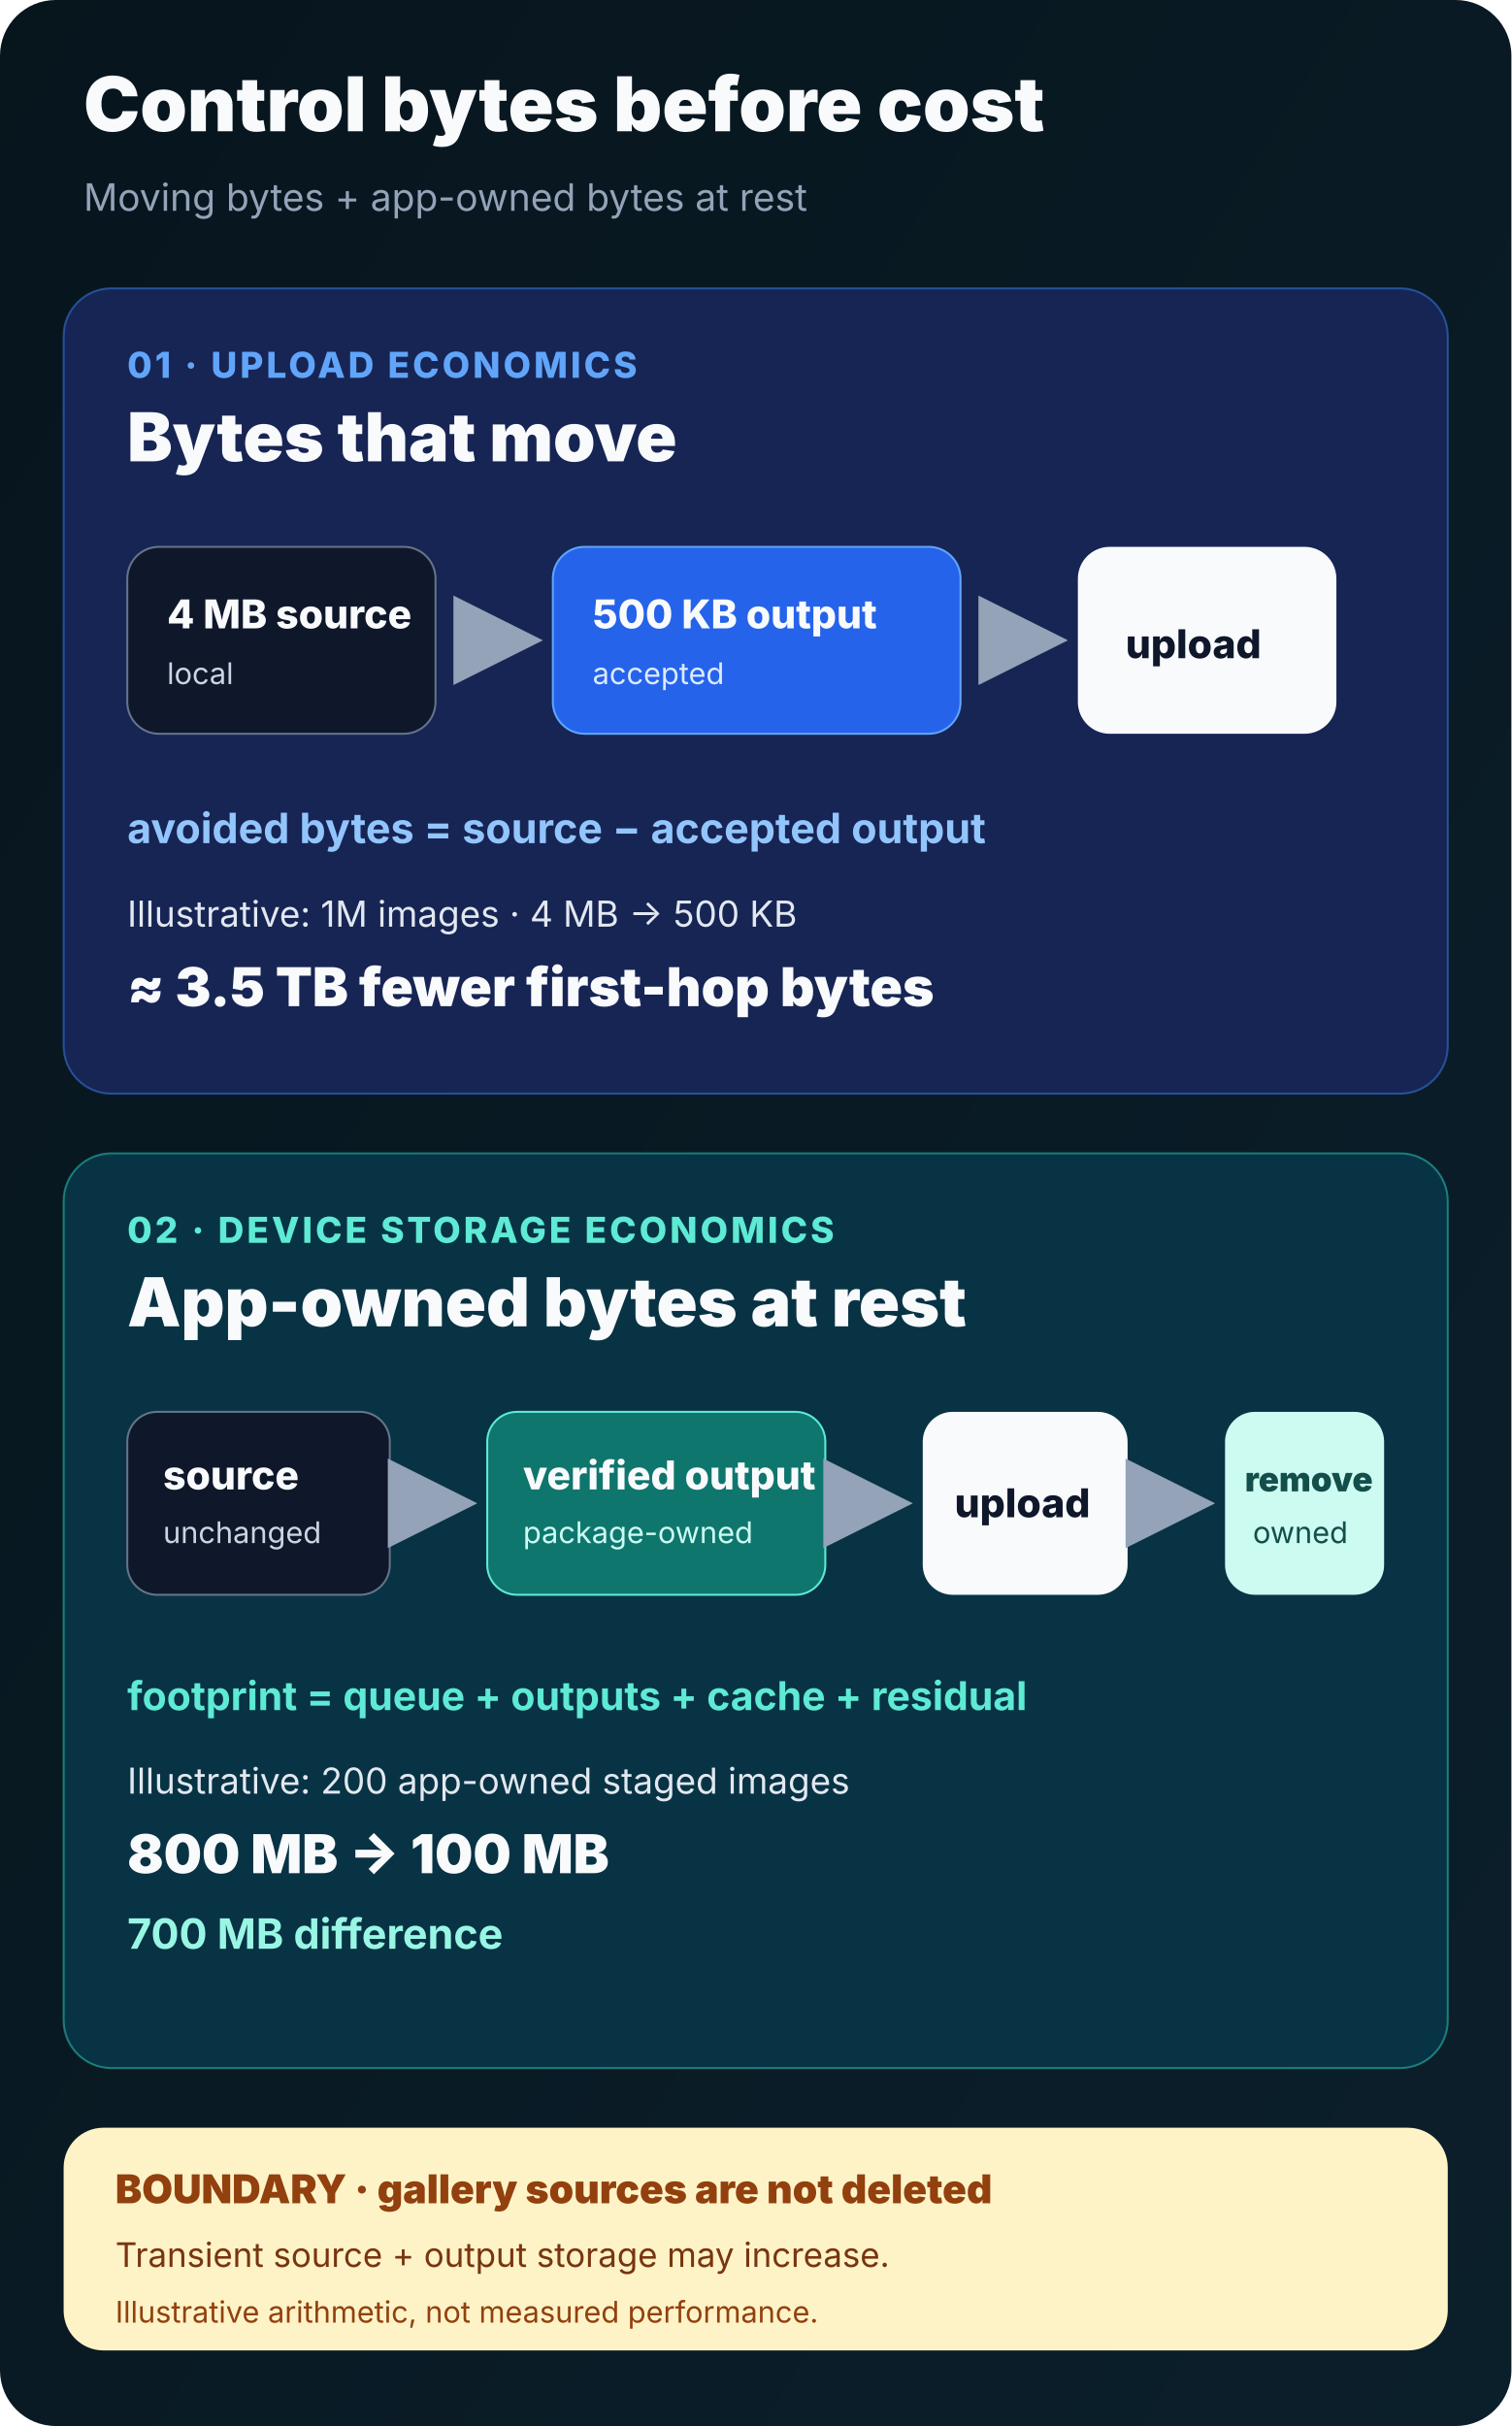
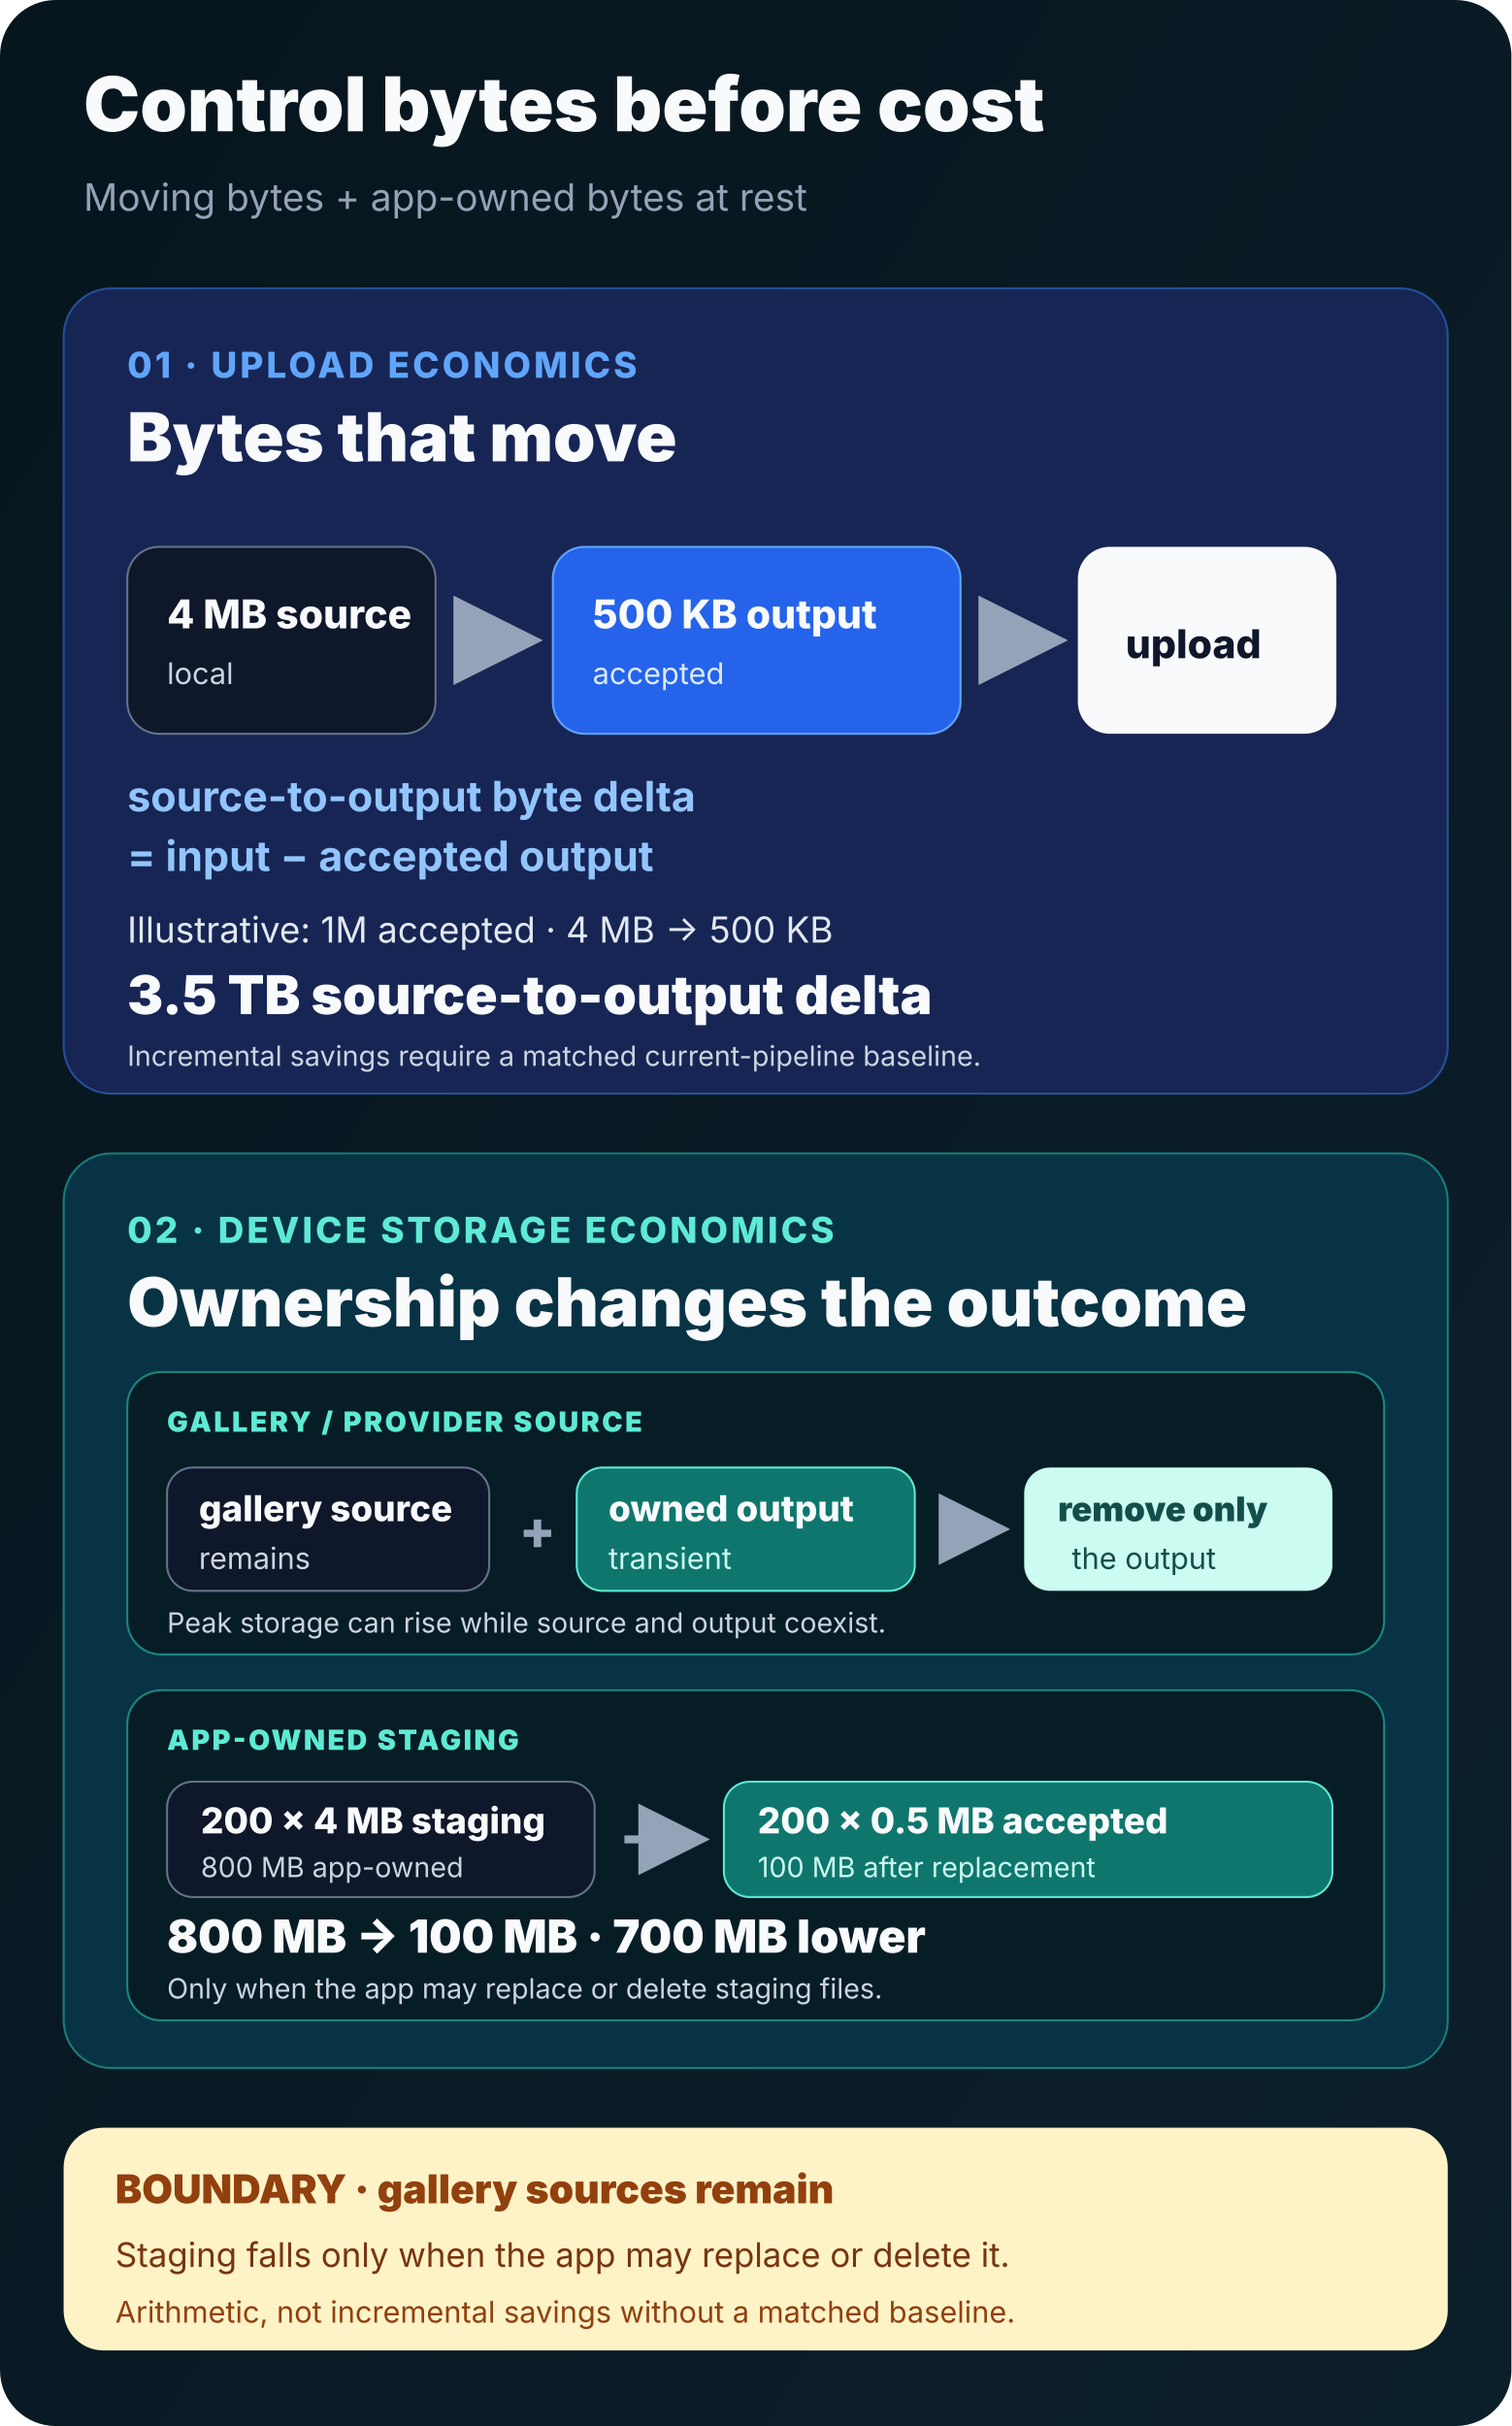
<svg xmlns="http://www.w3.org/2000/svg" width="760" height="1220" viewBox="0 0 760 1220" role="img" aria-labelledby="title desc">
  <defs>
    <linearGradient id="background" x1="0" y1="0" x2="1" y2="1">
      <stop offset="0" stop-color="#07151d" />
      <stop offset="1" stop-color="#0b1f2b" />
    </linearGradient>
    <marker id="arrow" markerWidth="9" markerHeight="9" refX="7" refY="4.5" orient="auto">
      <path d="M0,0 L9,4.5 L0,9 Z" fill="#94a3b8" />
    </marker>
    <style>
      text { font-family: Inter, ui-sans-serif, system-ui, -apple-system, BlinkMacSystemFont, "Segoe UI", sans-serif; }
      .label { font-size: 18px; font-weight: 800; letter-spacing: 1.5px; }
      .title { font-size: 34px; font-weight: 850; fill: #f8fafc; }
      .box-title { font-size: 20px; font-weight: 800; }
      .box-note { font-size: 15px; }
    </style>
  </defs>
  <rect width="760" height="1220" rx="28" fill="url(#background)" />
  <text x="42" y="66" fill="#f8fafc" font-size="38" font-weight="850">Control bytes before cost</text>
  <text x="42" y="106" fill="#94a3b8" font-size="19">Moving bytes + app-owned bytes at rest</text>
  <rect x="32" y="145" width="696" height="405" rx="24" fill="#172554" stroke="#3b82f6" stroke-opacity="0.5" />
  <text x="64" y="190" class="label" fill="#60a5fa">01 · UPLOAD ECONOMICS</text>
  <text x="64" y="232" class="title">Bytes that move</text>
  <rect x="64" y="275" width="155" height="94" rx="16" fill="#0f172a" stroke="#64748b" />
  <text x="84" y="316" class="box-title" fill="#f8fafc">4 MB source</text>
  <text x="84" y="344" class="box-note" fill="#cbd5e1">local</text>
  <line x1="229" y1="322" x2="263" y2="322" stroke="#94a3b8" stroke-width="5" marker-end="url(#arrow)" />
  <rect x="278" y="275" width="205" height="94" rx="16" fill="#2563eb" stroke="#60a5fa" />
  <text x="298" y="316" class="box-title" fill="#f8fafc">500 KB output</text>
  <text x="298" y="344" class="box-note" fill="#dbeafe">accepted</text>
  <line x1="493" y1="322" x2="527" y2="322" stroke="#94a3b8" stroke-width="5" marker-end="url(#arrow)" />
  <rect x="542" y="275" width="130" height="94" rx="16" fill="#f8fafc" />
  <text x="566" y="331" class="box-title" fill="#0f172a">upload</text>
-   <text x="64" y="424" fill="#93c5fd" font-size="21" font-weight="750">avoided bytes = source − accepted output</text>
-   <text x="64" y="466" fill="#e2e8f0" font-size="18">Illustrative: 1M images · 4 MB → 500 KB</text>
-   <text x="64" y="506" fill="#f8fafc" font-size="27" font-weight="850">≈ 3.5 TB fewer first-hop bytes</text>
+   <text x="64" y="408" fill="#93c5fd" font-size="21" font-weight="750">source-to-output byte delta</text>
+   <text x="64" y="438" fill="#93c5fd" font-size="21" font-weight="750">= input − accepted output</text>
+   <text x="64" y="474" fill="#e2e8f0" font-size="18">Illustrative: 1M accepted · 4 MB → 500 KB</text>
+   <text x="64" y="510" fill="#f8fafc" font-size="27" font-weight="850">3.5 TB source-to-output delta</text>
+   <text x="64" y="536" fill="#cbd5e1" font-size="14">Incremental savings require a matched current-pipeline baseline.</text>
  <rect x="32" y="580" width="696" height="460" rx="24" fill="#083344" stroke="#2dd4bf" stroke-opacity="0.5" />
  <text x="64" y="625" class="label" fill="#5eead4">02 · DEVICE STORAGE ECONOMICS</text>
-   <text x="64" y="667" class="title">App-owned bytes at rest</text>
-   <rect x="64" y="710" width="132" height="92" rx="15" fill="#0f172a" stroke="#64748b" />
-   <text x="82" y="749" class="box-title" fill="#f8fafc">source</text>
-   <text x="82" y="776" class="box-note" fill="#cbd5e1">unchanged</text>
-   <line x1="206" y1="756" x2="230" y2="756" stroke="#94a3b8" stroke-width="5" marker-end="url(#arrow)" />
-   <rect x="245" y="710" width="170" height="92" rx="15" fill="#0f766e" stroke="#5eead4" />
-   <text x="263" y="749" class="box-title" fill="#f8fafc">verified output</text>
-   <text x="263" y="776" class="box-note" fill="#ccfbf1">package-owned</text>
-   <line x1="425" y1="756" x2="449" y2="756" stroke="#94a3b8" stroke-width="5" marker-end="url(#arrow)" />
-   <rect x="464" y="710" width="103" height="92" rx="15" fill="#f8fafc" />
-   <text x="480" y="763" class="box-title" fill="#0f172a">upload</text>
-   <line x1="577" y1="756" x2="601" y2="756" stroke="#94a3b8" stroke-width="5" marker-end="url(#arrow)" />
-   <rect x="616" y="710" width="80" height="92" rx="15" fill="#ccfbf1" />
-   <text x="626" y="750" fill="#134e4a" font-size="17" font-weight="850">remove</text>
-   <text x="630" y="776" fill="#134e4a" font-size="15">owned</text>
-   <text x="64" y="860" fill="#5eead4" font-size="20" font-weight="750">footprint = queue + outputs + cache + residual</text>
-   <text x="64" y="902" fill="#e2e8f0" font-size="18">Illustrative: 200 app-owned staged images</text>
-   <text x="64" y="942" fill="#f8fafc" font-size="27" font-weight="850">800 MB → 100 MB</text>
-   <text x="64" y="980" fill="#99f6e4" font-size="21" font-weight="750">700 MB difference</text>
+   <text x="64" y="667" class="title">Ownership changes the outcome</text>
+   <rect x="64" y="690" width="632" height="142" rx="17" fill="#071d26" stroke="#2dd4bf" stroke-opacity="0.55" />
+   <text x="84" y="720" fill="#5eead4" font-size="14" font-weight="850" letter-spacing="1.2">GALLERY / PROVIDER SOURCE</text>
+   <rect x="84" y="738" width="162" height="62" rx="13" fill="#0f172a" stroke="#64748b" />
+   <text x="100" y="765" fill="#f8fafc" font-size="18" font-weight="800">gallery source</text>
+   <text x="100" y="789" fill="#cbd5e1" font-size="15">remains</text>
+   <text x="261" y="779" fill="#94a3b8" font-size="27" font-weight="800">+</text>
+   <rect x="290" y="738" width="170" height="62" rx="13" fill="#0f766e" stroke="#5eead4" />
+   <text x="306" y="765" fill="#f8fafc" font-size="18" font-weight="800">owned output</text>
+   <text x="306" y="789" fill="#ccfbf1" font-size="15">transient</text>
+   <line x1="475" y1="769" x2="500" y2="769" stroke="#94a3b8" stroke-width="4" marker-end="url(#arrow)" />
+   <rect x="515" y="738" width="155" height="62" rx="13" fill="#ccfbf1" />
+   <text x="532" y="765" fill="#134e4a" font-size="17" font-weight="850">remove only</text>
+   <text x="539" y="789" fill="#134e4a" font-size="15">the output</text>
+   <text x="84" y="821" fill="#cbd5e1" font-size="14">Peak storage can rise while source and output coexist.</text>
+   <rect x="64" y="850" width="632" height="166" rx="17" fill="#071d26" stroke="#2dd4bf" stroke-opacity="0.55" />
+   <text x="84" y="880" fill="#5eead4" font-size="14" font-weight="850" letter-spacing="1.2">APP-OWNED STAGING</text>
+   <rect x="84" y="896" width="215" height="58" rx="13" fill="#0f172a" stroke="#64748b" />
+   <text x="101" y="922" fill="#f8fafc" font-size="18" font-weight="800">200 × 4 MB staging</text>
+   <text x="101" y="944" fill="#cbd5e1" font-size="14">800 MB app-owned</text>
+   <line x1="314" y1="925" x2="349" y2="925" stroke="#94a3b8" stroke-width="4" marker-end="url(#arrow)" />
+   <rect x="364" y="896" width="306" height="58" rx="13" fill="#0f766e" stroke="#5eead4" />
+   <text x="381" y="922" fill="#f8fafc" font-size="18" font-weight="800">200 × 0.5 MB accepted</text>
+   <text x="381" y="944" fill="#ccfbf1" font-size="14">100 MB after replacement</text>
+   <text x="84" y="982" fill="#f8fafc" font-size="23" font-weight="850">800 MB → 100 MB · 700 MB lower</text>
+   <text x="84" y="1005" fill="#cbd5e1" font-size="14">Only when the app may replace or delete staging files.</text>
  <rect x="32" y="1070" width="696" height="112" rx="20" fill="#fef3c7" />
-   <text x="58" y="1108" fill="#92400e" font-size="20" font-weight="850">BOUNDARY · gallery sources are not deleted</text>
-   <text x="58" y="1140" fill="#78350f" font-size="17">Transient source + output storage may increase.</text>
-   <text x="58" y="1168" fill="#92400e" font-size="15">Illustrative arithmetic, not measured performance.</text>
+   <text x="58" y="1108" fill="#92400e" font-size="20" font-weight="850">BOUNDARY · gallery sources remain</text>
+   <text x="58" y="1140" fill="#78350f" font-size="17">Staging falls only when the app may replace or delete it.</text>
+   <text x="58" y="1168" fill="#92400e" font-size="15">Arithmetic, not incremental savings without a matched baseline.</text>
</svg>
